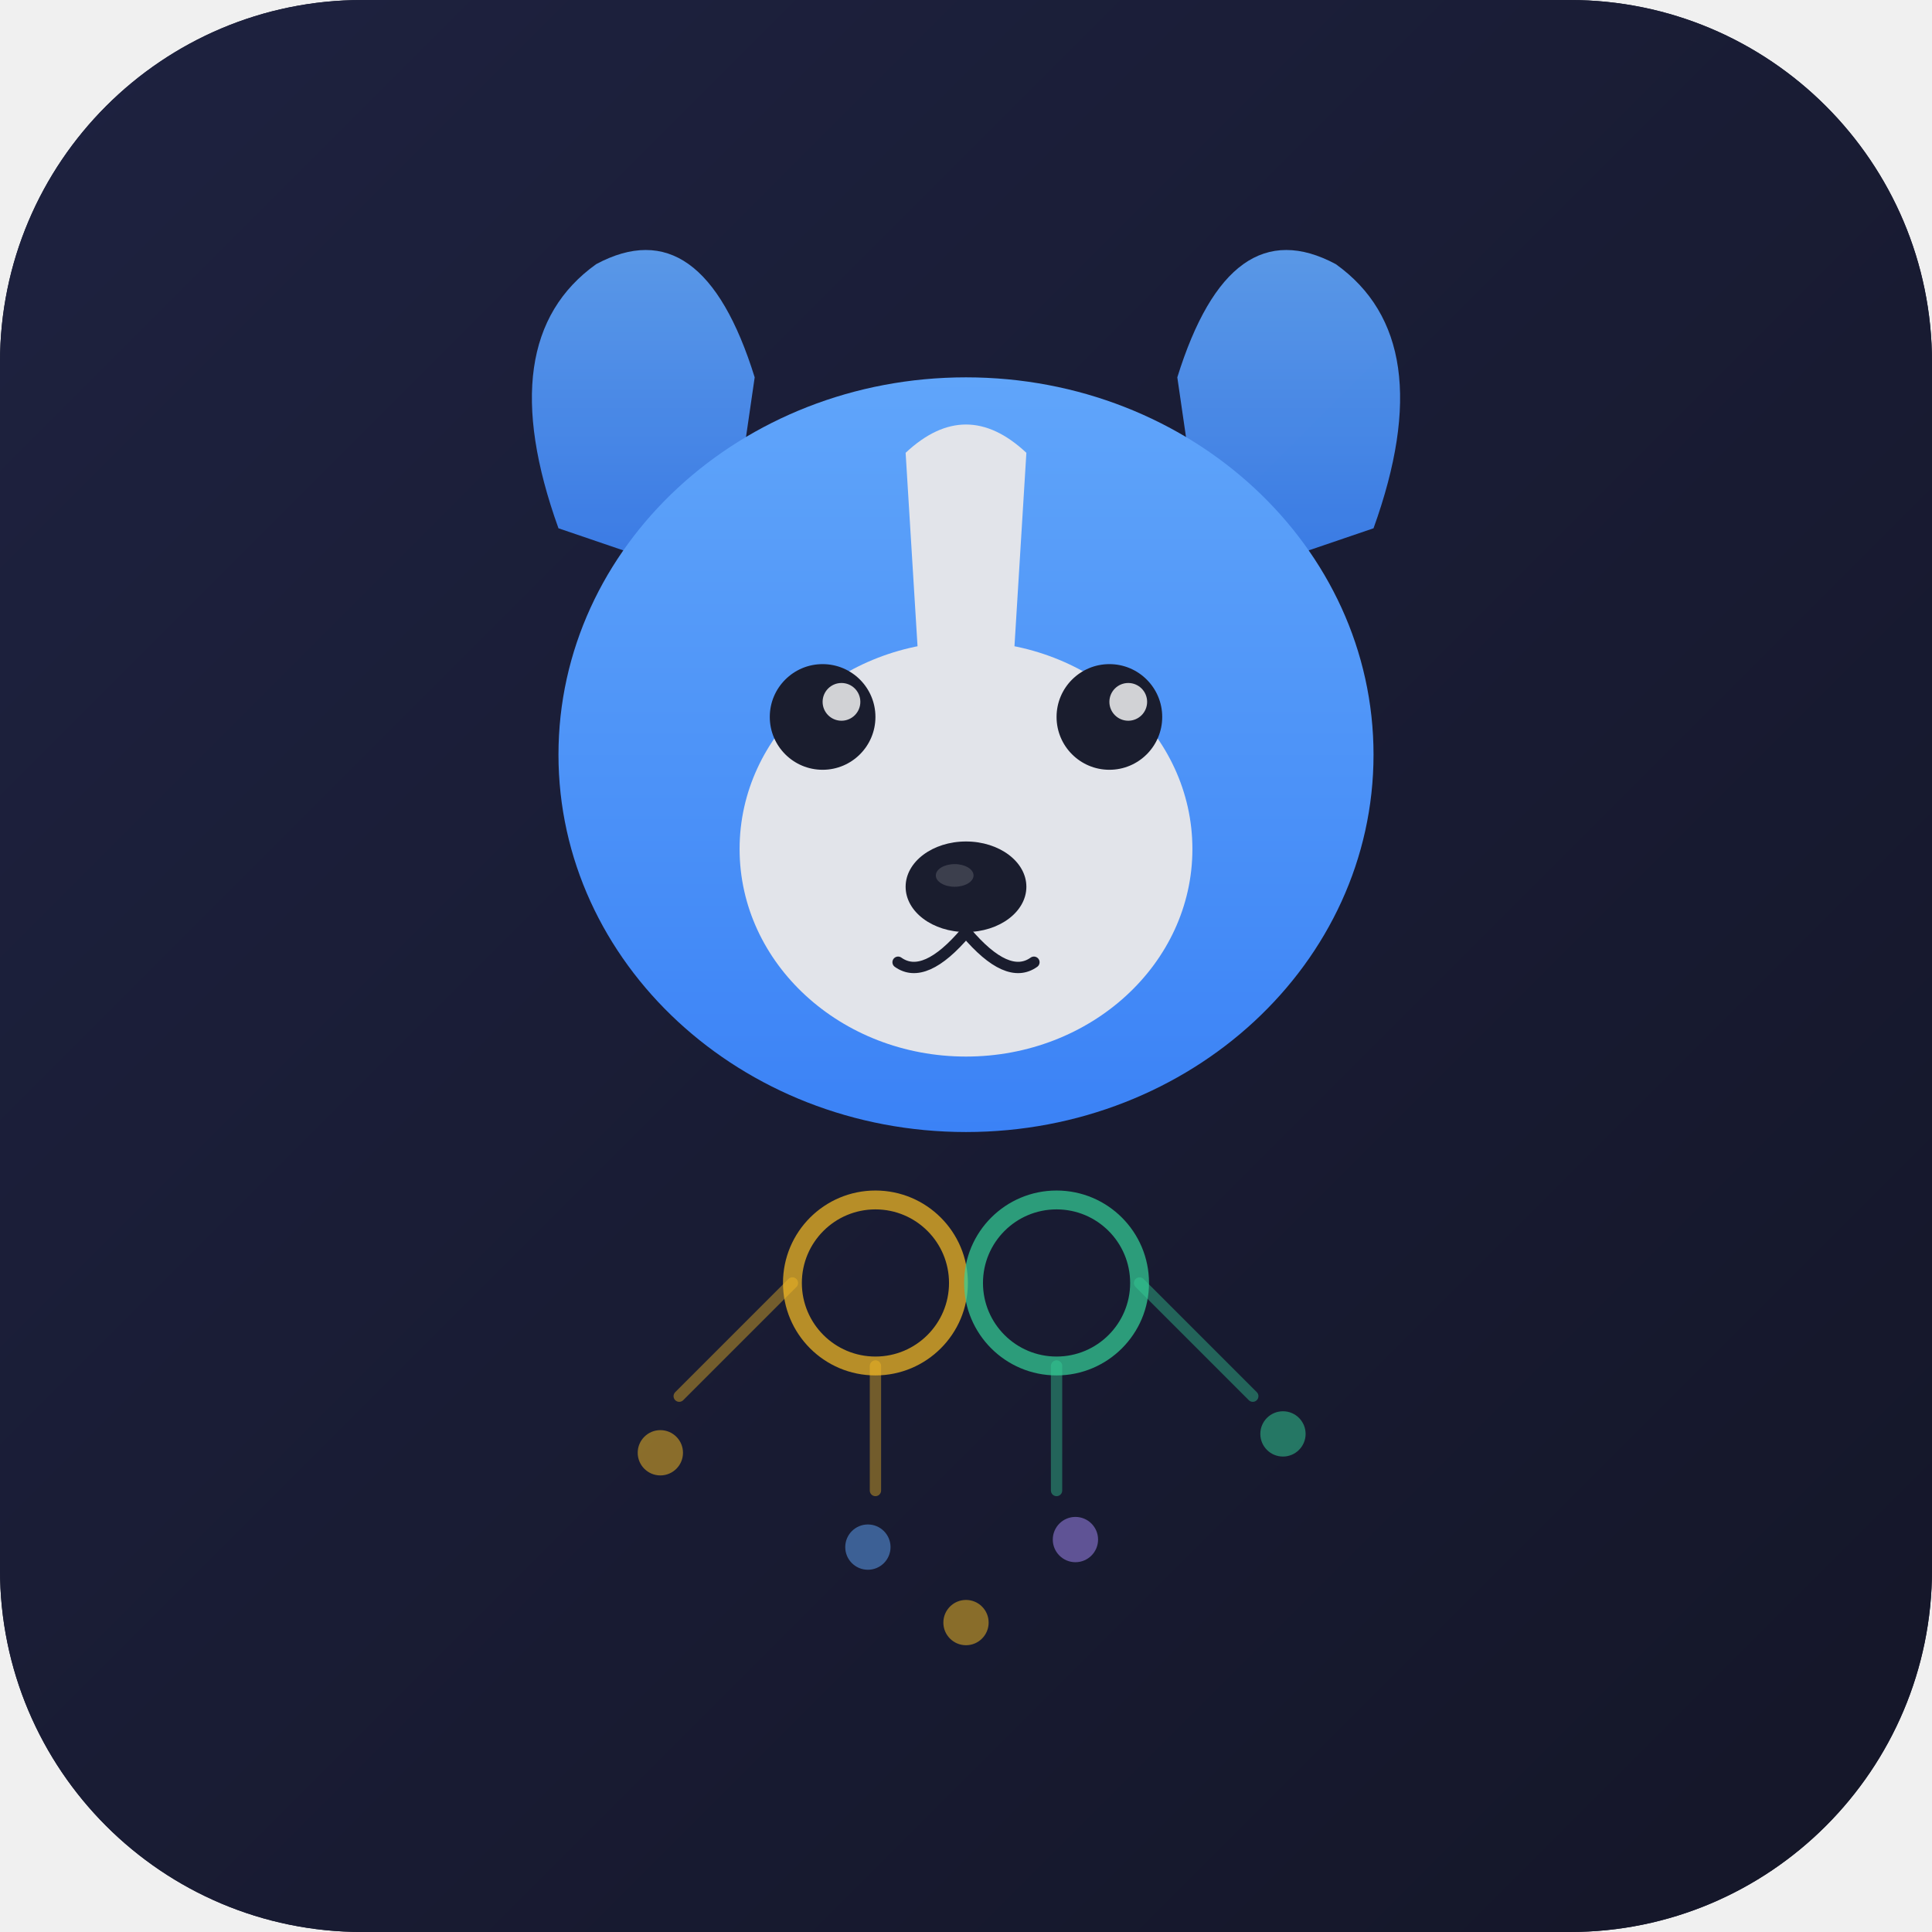
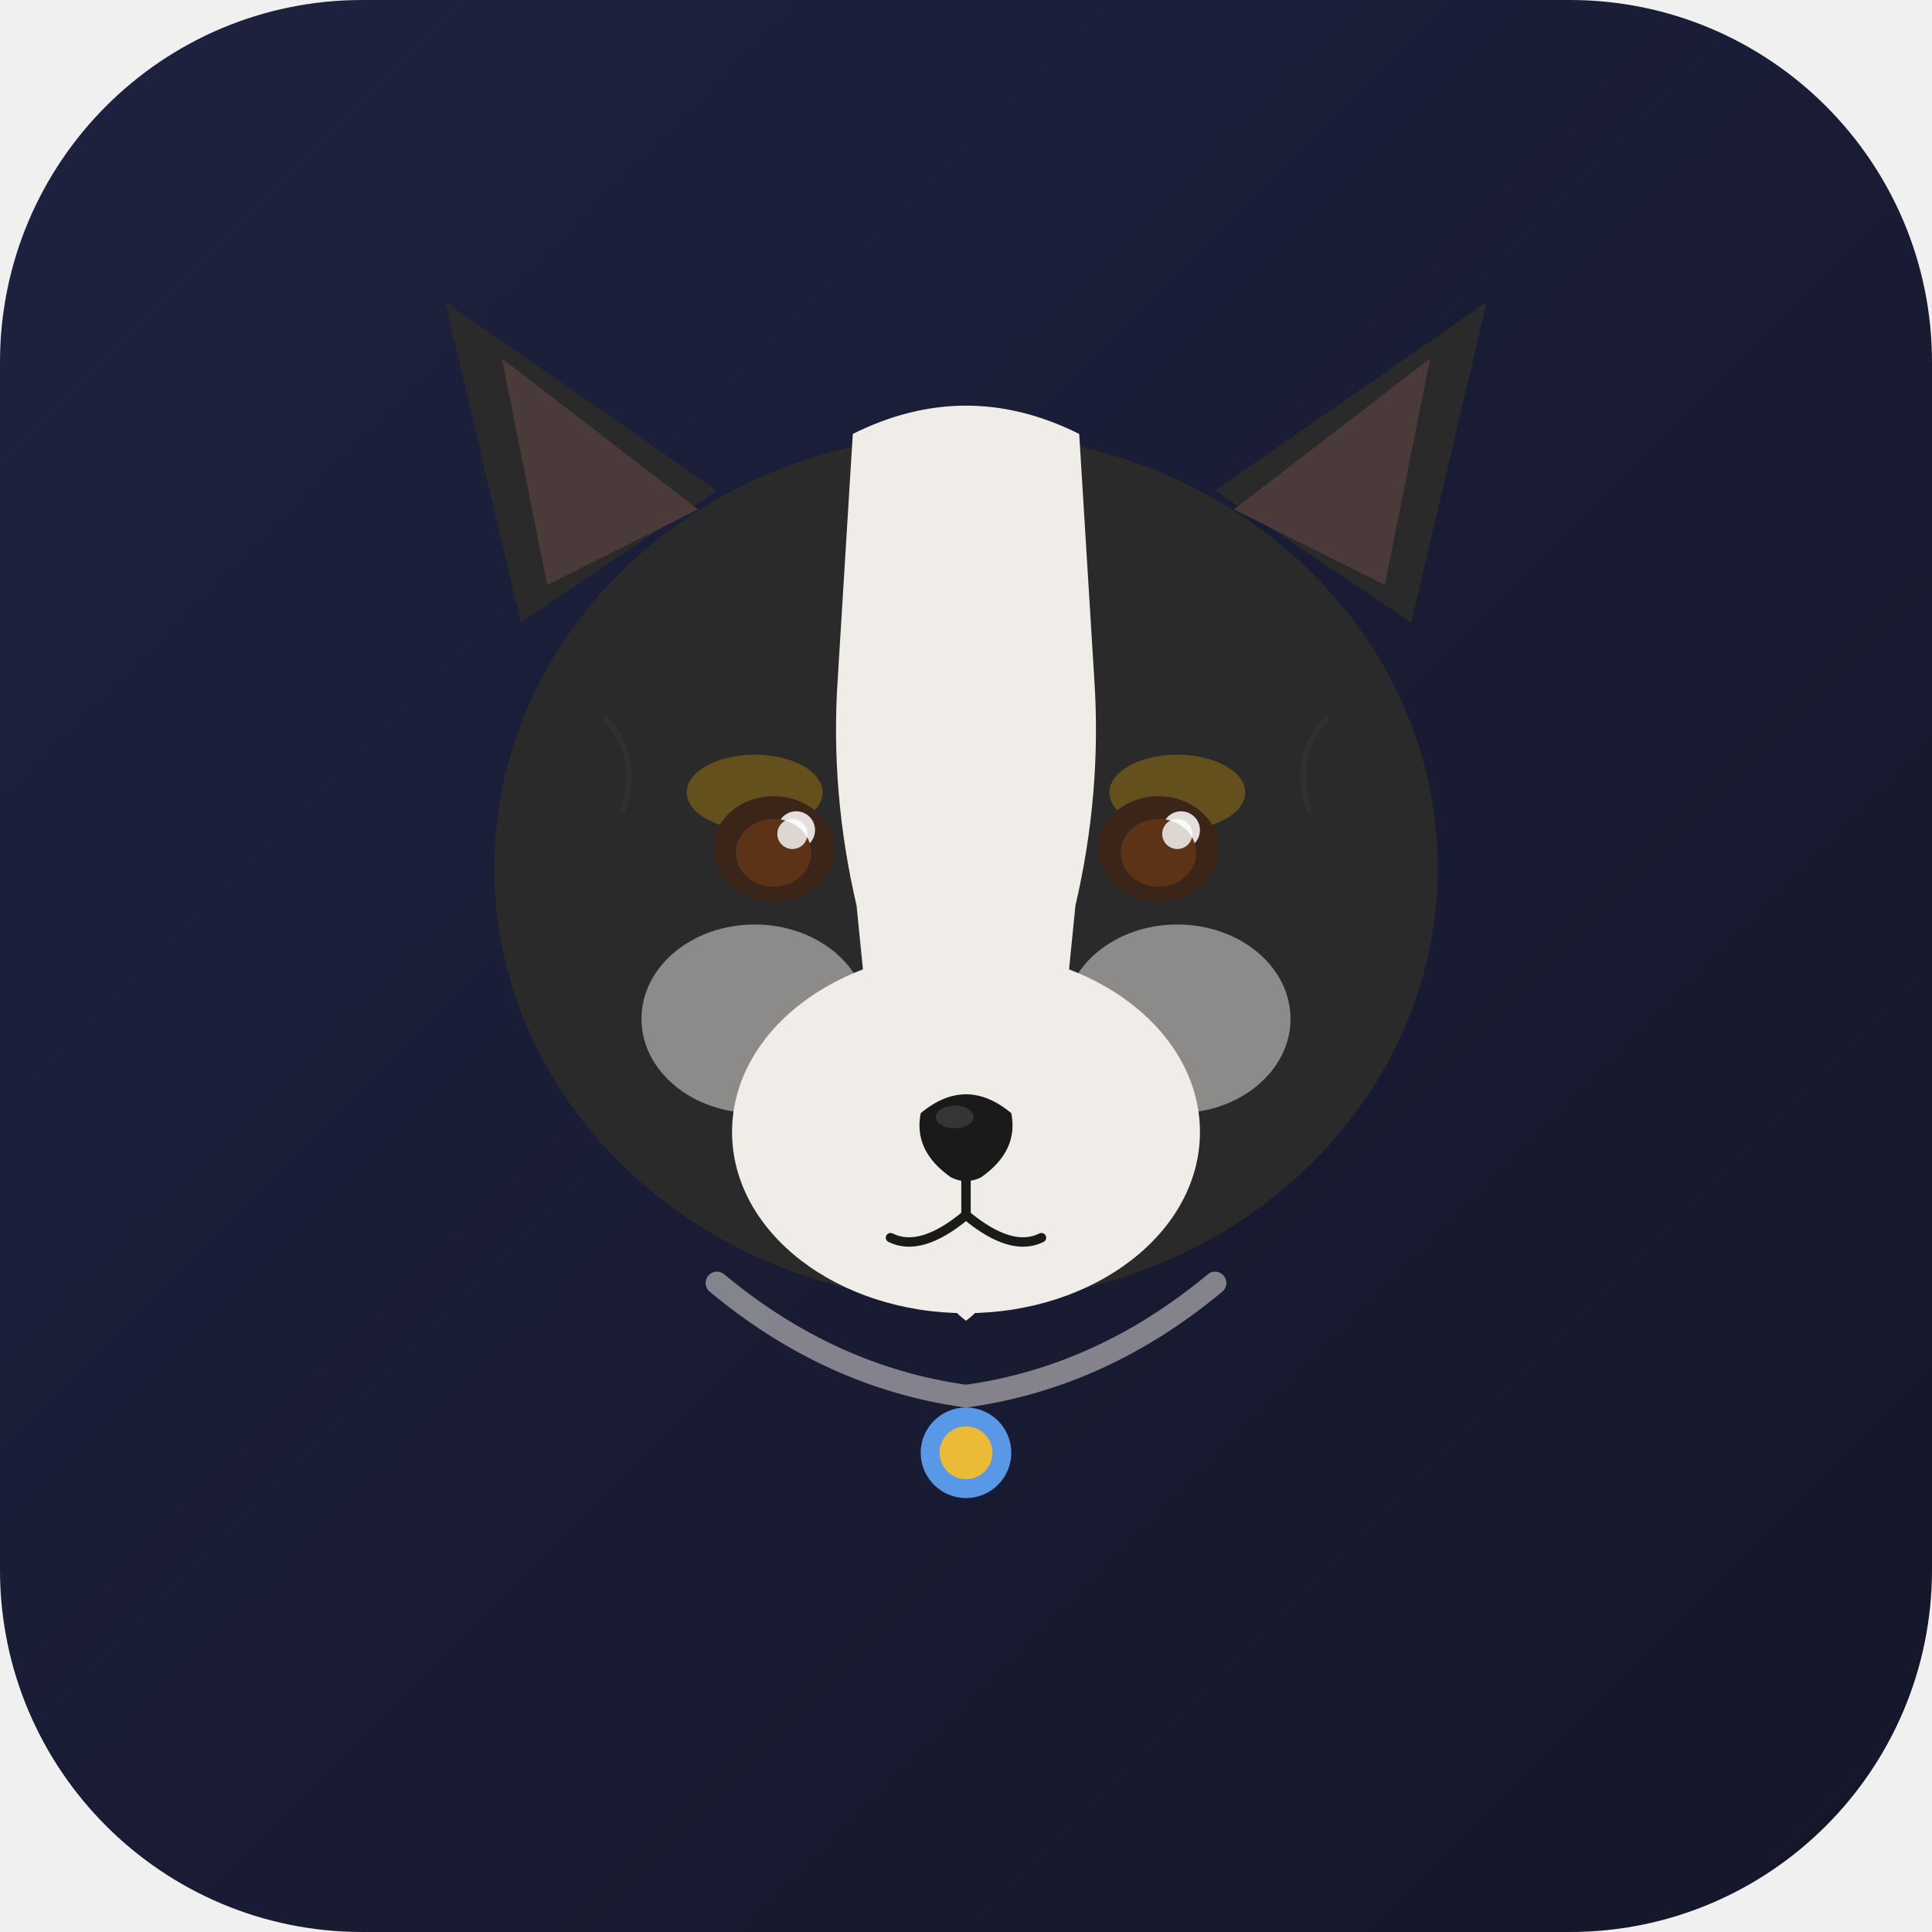
<svg xmlns="http://www.w3.org/2000/svg" viewBox="0 0 512 512">
-   <rect width="512" height="512" rx="96" fill="#1a1d2e" />
  <defs>
    <linearGradient id="bg" x1="0" y1="0" x2="1" y2="1">
      <stop offset="0%" stop-color="#1e2240" />
      <stop offset="100%" stop-color="#141628" />
    </linearGradient>
-     <linearGradient id="accent" x1="0" y1="0" x2="0" y2="1">
-       <stop offset="0%" stop-color="#60a5fa" />
-       <stop offset="100%" stop-color="#3b82f6" />
-     </linearGradient>
  </defs>
  <rect width="512" height="512" rx="96" fill="url(#bg)" />
-   <path d="M148 140 Q130 90 158 70 Q186 55 200 100 L192 155 Z" fill="url(#accent)" opacity="0.9" />
-   <path d="M364 140 Q382 90 354 70 Q326 55 312 100 L320 155 Z" fill="url(#accent)" opacity="0.9" />
-   <ellipse cx="256" cy="200" rx="108" ry="100" fill="url(#accent)" />
-   <ellipse cx="256" cy="225" rx="60" ry="55" fill="#e2e4ea" />
-   <path d="M240 120 Q256 105 272 120 L268 185 Q256 190 244 185 Z" fill="#e2e4ea" />
-   <circle cx="218" cy="190" r="14" fill="#1a1d2e" />
-   <circle cx="294" cy="190" r="14" fill="#1a1d2e" />
-   <circle cx="223" cy="186" r="5" fill="#fff" opacity="0.8" />
-   <circle cx="299" cy="186" r="5" fill="#fff" opacity="0.8" />
-   <ellipse cx="256" cy="235" rx="16" ry="12" fill="#1a1d2e" />
-   <ellipse cx="253" cy="232" rx="5" ry="3" fill="#fff" opacity="0.15" />
-   <path d="M256 247 Q245 260 238 255" stroke="#1a1d2e" stroke-width="3" fill="none" stroke-linecap="round" />
-   <path d="M256 247 Q267 260 274 255" stroke="#1a1d2e" stroke-width="3" fill="none" stroke-linecap="round" />
-   <circle cx="232" cy="340" r="22" fill="none" stroke="#fbbf24" stroke-width="5" opacity="0.7" />
-   <circle cx="280" cy="340" r="22" fill="none" stroke="#34d399" stroke-width="5" opacity="0.7" />
-   <line x1="210" y1="340" x2="180" y2="370" stroke="#fbbf24" stroke-width="3" opacity="0.4" stroke-linecap="round" />
-   <line x1="302" y1="340" x2="332" y2="370" stroke="#34d399" stroke-width="3" opacity="0.4" stroke-linecap="round" />
-   <line x1="232" y1="362" x2="232" y2="395" stroke="#fbbf24" stroke-width="3" opacity="0.4" stroke-linecap="round" />
-   <line x1="280" y1="362" x2="280" y2="395" stroke="#34d399" stroke-width="3" opacity="0.4" stroke-linecap="round" />
-   <circle cx="175" cy="385" r="6" fill="#fbbf24" opacity="0.5" />
-   <circle cx="340" cy="380" r="6" fill="#34d399" opacity="0.5" />
-   <circle cx="230" cy="410" r="6" fill="#60a5fa" opacity="0.5" />
-   <circle cx="285" cy="408" r="6" fill="#a78bfa" opacity="0.5" />
-   <circle cx="256" cy="430" r="6" fill="#fbbf24" opacity="0.5" />
+   <path d="M138 165 L118 80 L190 130 Z" fill="#2a2a2a" />
+   <path d="M374 165 L394 80 L322 130 Z" fill="#2a2a2a" />
+   <path d="M145 155 L133 95 L185 135 Z" fill="#4a3a3a" />
+   <path d="M367 155 L379 95 L327 135 Z" fill="#4a3a3a" />
+   <ellipse cx="256" cy="230" rx="125" ry="115" fill="#2a2a2a" />
+   <path d="M226 115 Q256 100 286 115 L290 180 Q292 210 285 240 L280 290 Q270 340 256 350 Q242 340 232 290 L227 240 Q220 210 222 180 Z" fill="#f0ece8" />
+   <ellipse cx="256" cy="300" rx="62" ry="48" fill="#f0ece8" />
+   <ellipse cx="200" cy="270" rx="30" ry="25" fill="#f0ece8" opacity="0.5" />
+   <ellipse cx="312" cy="270" rx="30" ry="25" fill="#f0ece8" opacity="0.5" />
+   <ellipse cx="200" cy="210" rx="18" ry="10" fill="#8B6914" opacity="0.6" />
+   <ellipse cx="312" cy="210" rx="18" ry="10" fill="#8B6914" opacity="0.6" />
+   <ellipse cx="205" cy="225" rx="16" ry="14" fill="#3a2518" />
+   <ellipse cx="307" cy="225" rx="16" ry="14" fill="#3a2518" />
+   <circle cx="211" cy="220" r="5" fill="#fff" opacity="0.85" />
+   <circle cx="313" cy="220" r="5" fill="#fff" opacity="0.85" />
+   <ellipse cx="205" cy="226" rx="10" ry="9" fill="#5C3317" />
+   <circle cx="210" cy="221" r="4" fill="#fff" opacity="0.8" />
+   <ellipse cx="307" cy="226" rx="10" ry="9" fill="#5C3317" />
+   <circle cx="312" cy="221" r="4" fill="#fff" opacity="0.8" />
+   <path d="M244 295 Q256 285 268 295 Q270 305 260 312 Q256 314 252 312 Q242 305 244 295 Z" fill="#1a1a1a" />
+   <ellipse cx="253" cy="296" rx="5" ry="3" fill="#fff" opacity="0.12" />
+   <path d="M256 312 L256 322" stroke="#1a1a1a" stroke-width="2.5" stroke-linecap="round" />
+   <path d="M256 322 Q244 332 236 328" stroke="#1a1a1a" stroke-width="2.5" fill="none" stroke-linecap="round" />
+   <path d="M256 322 Q268 332 276 328" stroke="#1a1a1a" stroke-width="2.5" fill="none" stroke-linecap="round" />
+   <path d="M160 190 Q170 200 165 215" stroke="#3a3a3a" stroke-width="1.5" fill="none" opacity="0.4" />
+   <path d="M352 190 Q342 200 347 215" stroke="#3a3a3a" stroke-width="1.5" fill="none" opacity="0.4" />
+   <path d="M190 340 Q220 365 256 370 Q292 365 322 340" stroke="#f0ece8" stroke-width="6" fill="none" opacity="0.5" stroke-linecap="round" />
+   <circle cx="256" cy="385" r="12" fill="#60a5fa" opacity="0.9" />
+   <circle cx="256" cy="385" r="7" fill="#fbbf24" opacity="0.9" />
</svg>
